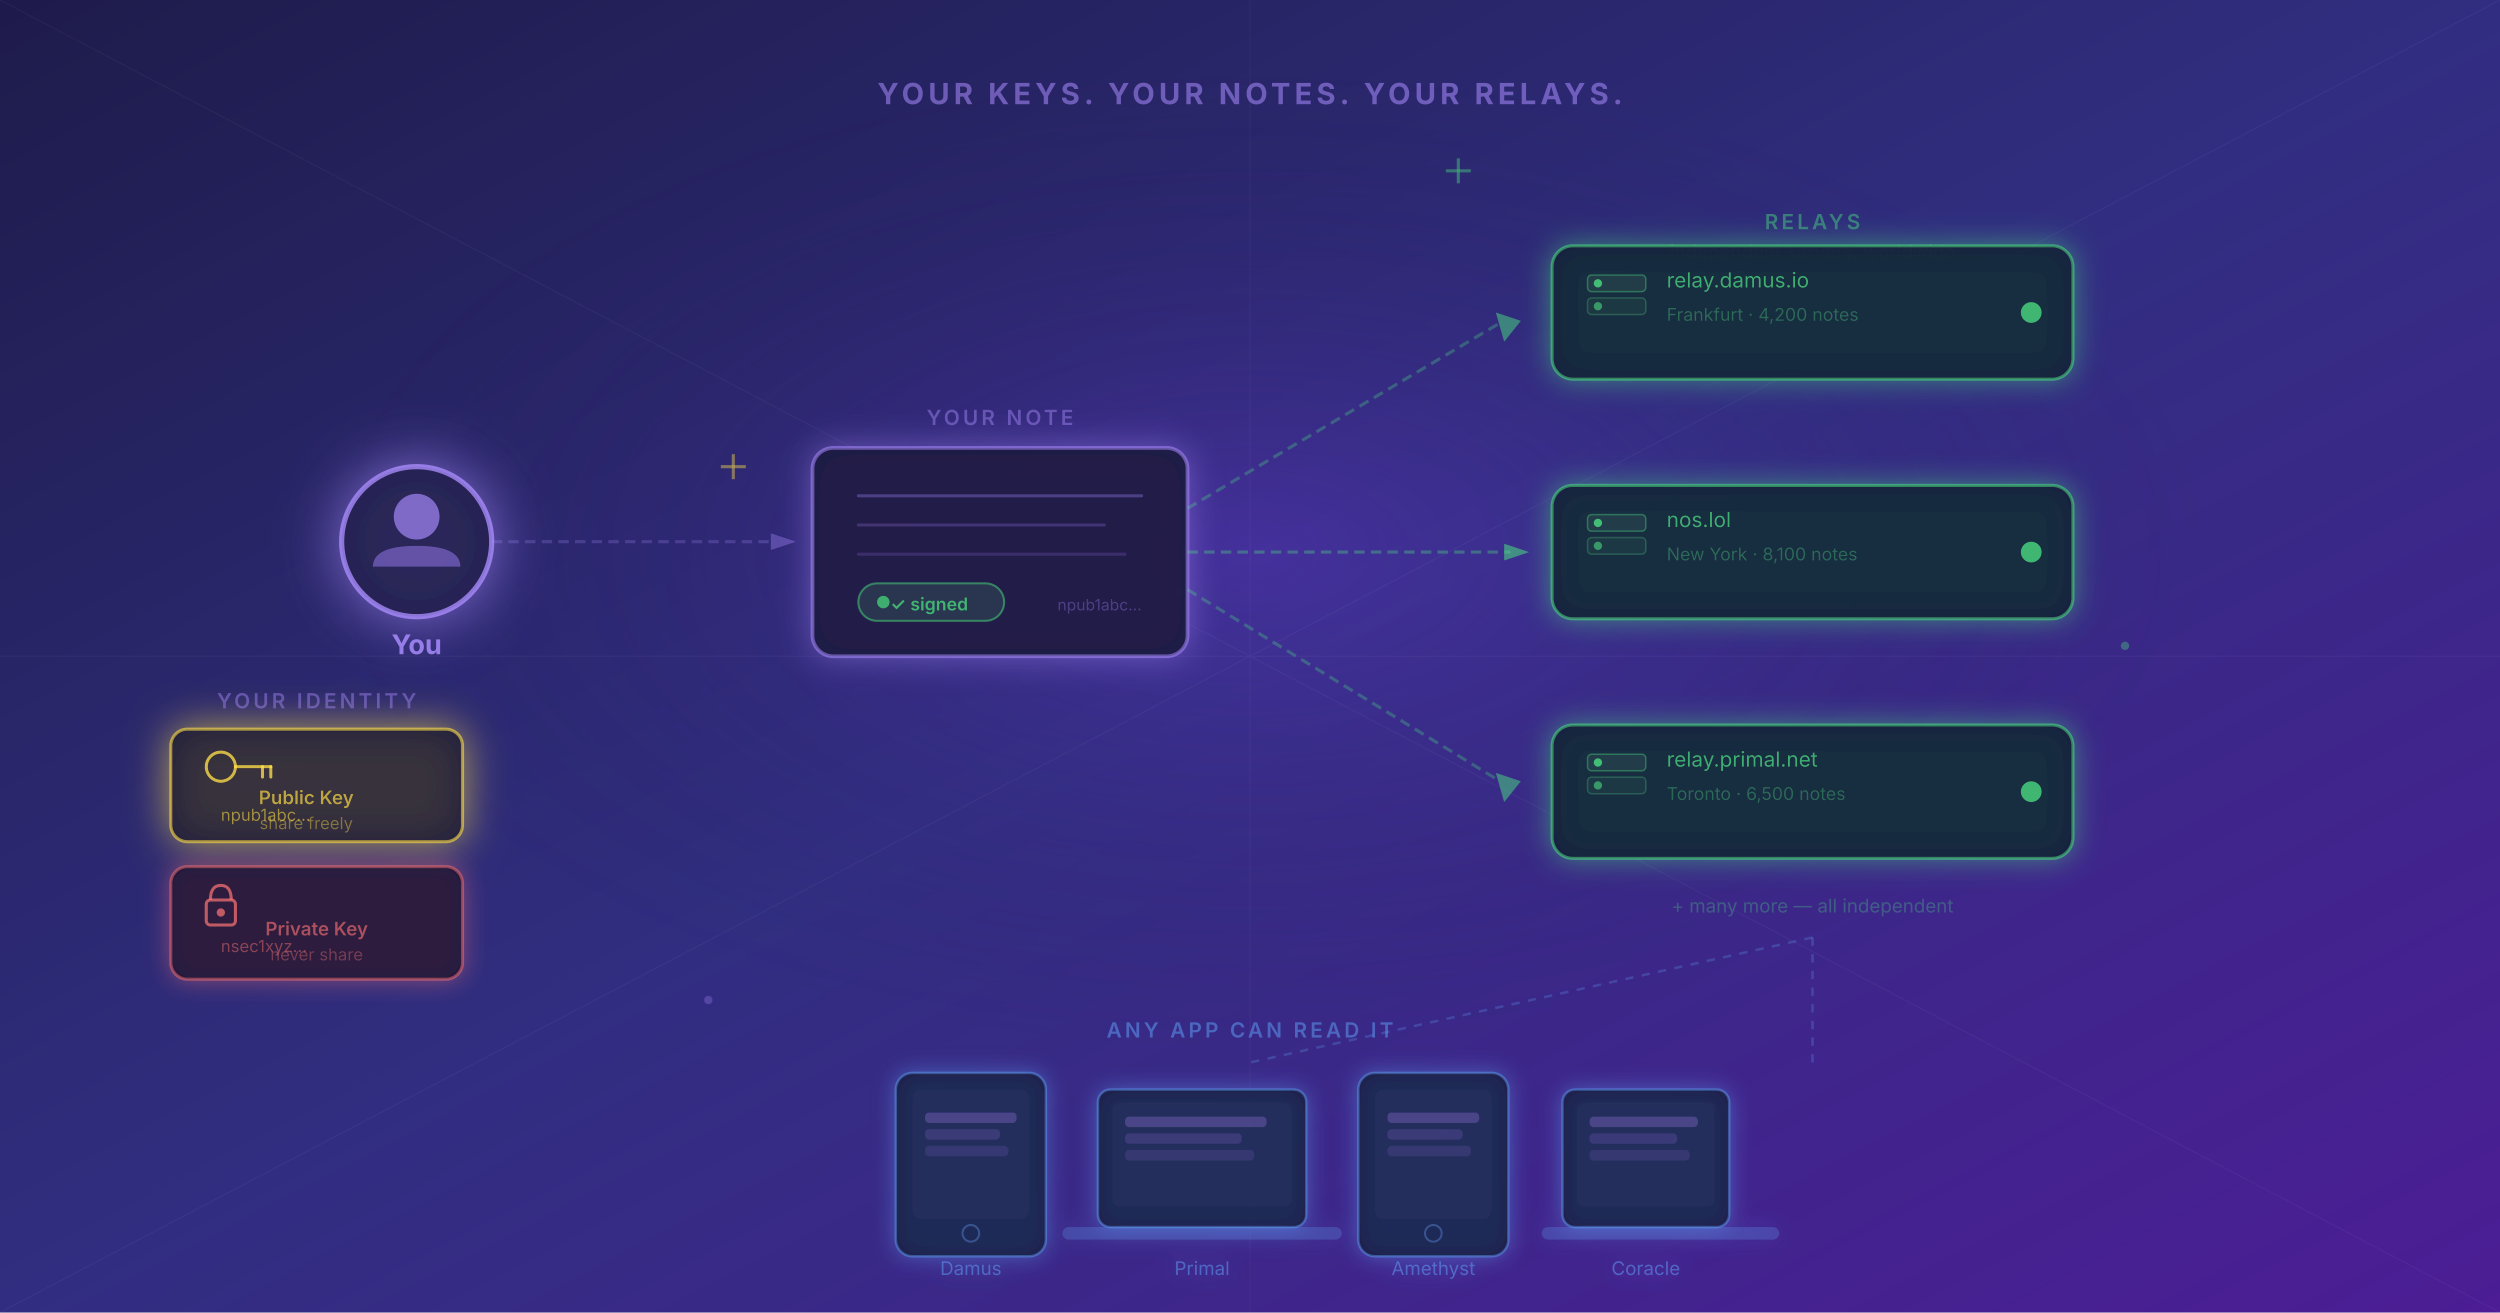
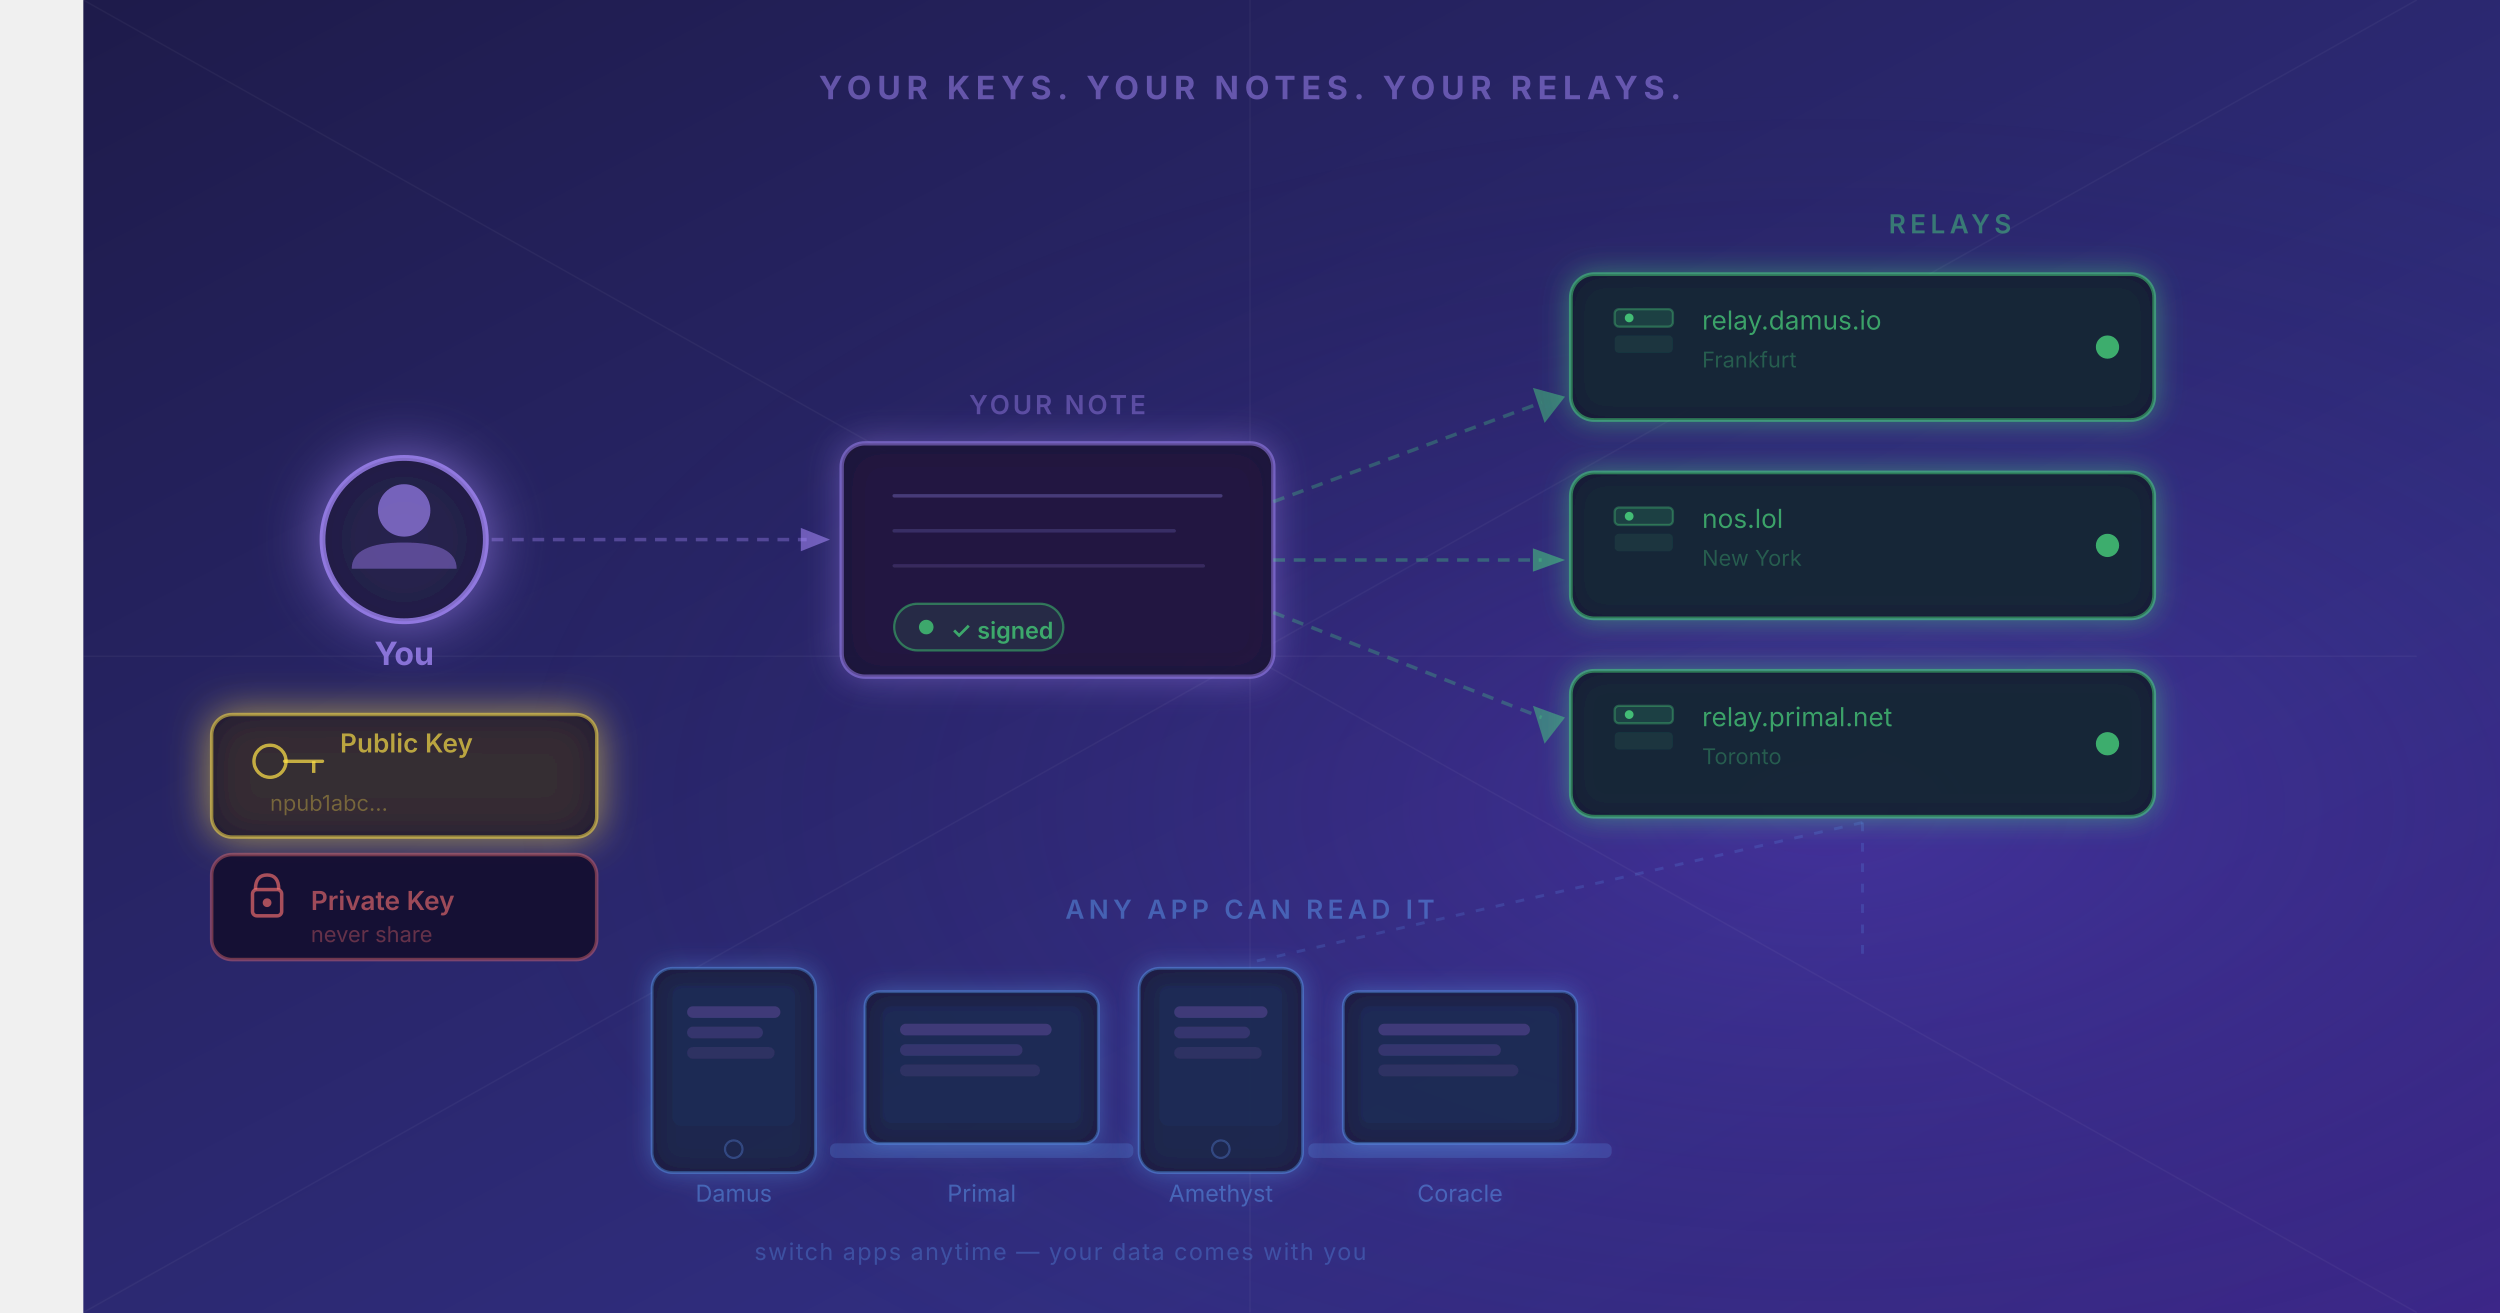
- <svg xmlns="http://www.w3.org/2000/svg" width="1200" height="630">
+ <svg xmlns="http://www.w3.org/2000/svg" width="1200" height="630" viewBox="0 0 800 450">
  <defs>
-     <linearGradient id="win-bg" x1="0%" y1="0%" x2="100%" y2="100%">
+     <linearGradient id="winf-bg" x1="0%" y1="0%" x2="100%" y2="100%">
      <stop offset="0%" style="stop-color:#1e1b4b;stop-opacity:1" />
      <stop offset="50%" style="stop-color:#312e81;stop-opacity:1" />
      <stop offset="100%" style="stop-color:#4c1d95;stop-opacity:1" />
    </linearGradient>
-     <radialGradient id="win-center-glow" cx="50%" cy="42%" r="38%">
-       <stop offset="0%" style="stop-color:#7c3aed;stop-opacity:0.28" />
+     <radialGradient id="winf-glow" cx="50%" cy="44%" r="40%">
+       <stop offset="0%" style="stop-color:#7c3aed;stop-opacity:0.25" />
      <stop offset="100%" style="stop-color:#1e1b4b;stop-opacity:0" />
    </radialGradient>
-     <filter id="win-user-glow" x="-50%" y="-50%" width="200%" height="200%">
-       <feDropShadow dx="0" dy="0" stdDeviation="14" flood-color="#a78bfa" flood-opacity="0.75" />
+     <filter id="winf-user" x="-50%" y="-50%" width="200%" height="200%">
+       <feDropShadow dx="0" dy="0" stdDeviation="10" flood-color="#a78bfa" flood-opacity="0.7" />
    </filter>
-     <filter id="win-key-glow" x="-60%" y="-60%" width="220%" height="220%">
-       <feDropShadow dx="0" dy="0" stdDeviation="10" flood-color="#fde047" flood-opacity="0.7" />
+     <filter id="winf-key" x="-60%" y="-60%" width="220%" height="220%">
+       <feDropShadow dx="0" dy="0" stdDeviation="7" flood-color="#fde047" flood-opacity="0.65" />
    </filter>
-     <filter id="win-note-glow" x="-40%" y="-40%" width="180%" height="180%">
-       <feDropShadow dx="0" dy="0" stdDeviation="8" flood-color="#a78bfa" flood-opacity="0.5" />
+     <filter id="winf-note" x="-40%" y="-40%" width="180%" height="180%">
+       <feDropShadow dx="0" dy="0" stdDeviation="6" flood-color="#a78bfa" flood-opacity="0.45" />
    </filter>
-     <filter id="win-relay-glow" x="-50%" y="-50%" width="200%" height="200%">
-       <feDropShadow dx="0" dy="0" stdDeviation="7" flood-color="#4ade80" flood-opacity="0.55" />
+     <filter id="winf-relay" x="-50%" y="-50%" width="200%" height="200%">
+       <feDropShadow dx="0" dy="0" stdDeviation="5" flood-color="#4ade80" flood-opacity="0.5" />
    </filter>
-     <filter id="win-app-glow" x="-50%" y="-50%" width="200%" height="200%">
-       <feDropShadow dx="0" dy="0" stdDeviation="5" flood-color="#60a5fa" flood-opacity="0.5" />
-     </filter>
-     <filter id="win-lock-glow" x="-60%" y="-60%" width="220%" height="220%">
-       <feDropShadow dx="0" dy="0" stdDeviation="6" flood-color="#f87171" flood-opacity="0.5" />
+     <filter id="winf-app" x="-50%" y="-50%" width="200%" height="200%">
+       <feDropShadow dx="0" dy="0" stdDeviation="4" flood-color="#60a5fa" flood-opacity="0.45" />
    </filter>
  </defs>
-   <rect width="1200" height="630" fill="url(#win-bg)" />
-   <rect width="1200" height="630" fill="url(#win-center-glow)" />
+   <rect width="1200" height="630" viewBox="0 0 800 450" fill="url(#winf-bg)" />
+   <rect width="1200" height="630" viewBox="0 0 800 450" fill="url(#winf-glow)" />
  <g opacity="0.04" stroke="white" stroke-width="0.5">
-     <line x1="0" y1="0" x2="1200" y2="630" />
-     <line x1="1200" y1="0" x2="0" y2="630" />
-     <line x1="0" y1="315" x2="1200" y2="315" />
-     <line x1="600" y1="0" x2="600" y2="630" />
+     <line x1="0" y1="0" x2="800" y2="450" />
+     <line x1="800" y1="0" x2="0" y2="450" />
+     <line x1="400" y1="0" x2="400" y2="450" />
+     <line x1="0" y1="225" x2="800" y2="225" />
  </g>
-   <g filter="url(#win-user-glow)">
-     <circle cx="200" cy="260" r="36" fill="rgba(30,27,75,0.95)" stroke="rgba(167,139,250,0.8)" stroke-width="2.5" />
-     <circle cx="200" cy="248" r="11" fill="rgba(167,139,250,0.7)" />
-     <path d="M179,272 Q179,262 200,262 Q221,262 221,272" fill="rgba(167,139,250,0.5)" />
+   <text x="400" y="34" font-family="'Inter', sans-serif" font-size="11" font-weight="700" fill="rgba(167,139,250,0.5)" text-anchor="middle" letter-spacing="2">YOUR KEYS. YOUR NOTES. YOUR RELAYS.</text>
+   <g filter="url(#winf-user)">
+     <circle cx="110" cy="185" r="28" fill="rgba(25,20,60,0.95)" stroke="rgba(167,139,250,0.75)" stroke-width="2" />
+     <circle cx="110" cy="175" r="9" fill="rgba(167,139,250,0.65)" />
+     <path d="M92,195 Q92,186 110,186 Q128,186 128,195" fill="rgba(167,139,250,0.45)" />
  </g>
-   <text x="200" y="314" font-family="'Inter', sans-serif" font-size="13" font-weight="700" fill="rgba(167,139,250,0.85)" text-anchor="middle">You</text>
-   <g filter="url(#win-key-glow)">
-     <rect x="82" y="350" width="140" height="54" rx="8" fill="rgba(25,20,60,0.95)" stroke="rgba(253,224,71,0.6)" stroke-width="1.5" />
-     <circle cx="106" cy="368" r="7" fill="none" stroke="rgba(253,224,71,0.8)" stroke-width="1.5" />
-     <line x1="113" y1="368" x2="130" y2="368" stroke="rgba(253,224,71,0.8)" stroke-width="1.5" stroke-linecap="round" />
-     <line x1="126" y1="368" x2="126" y2="373" stroke="rgba(253,224,71,0.8)" stroke-width="1.5" stroke-linecap="round" />
-     <line x1="130" y1="368" x2="130" y2="373" stroke="rgba(253,224,71,0.8)" stroke-width="1.5" stroke-linecap="round" />
-     <text x="106" y="394" font-family="'Inter', monospace" font-size="8" fill="rgba(253,224,71,0.6)" text-anchor="start">npub1abc…</text>
-     <text x="147" y="386" font-family="'Inter', sans-serif" font-size="9" font-weight="600" fill="rgba(253,224,71,0.7)" text-anchor="middle">Public Key</text>
-     <text x="147" y="398" font-family="'Inter', sans-serif" font-size="8" fill="rgba(253,224,71,0.45)" text-anchor="middle">share freely</text>
+   <text x="110" y="228" font-family="'Inter', sans-serif" font-size="11" font-weight="700" fill="rgba(167,139,250,0.75)" text-anchor="middle">You</text>
+   <g filter="url(#winf-key)">
+     <rect x="44" y="245" width="132" height="42" rx="7" fill="rgba(20,15,50,0.95)" stroke="rgba(253,224,71,0.55)" stroke-width="1.2" />
+     <circle cx="64" cy="261" r="5.5" fill="none" stroke="rgba(253,224,71,0.75)" stroke-width="1.2" />
+     <line x1="69" y1="261" x2="82" y2="261" stroke="rgba(253,224,71,0.75)" stroke-width="1.2" stroke-linecap="round" />
+     <line x1="79" y1="261" x2="79" y2="265" stroke="rgba(253,224,71,0.75)" stroke-width="1.2" />
+     <text x="88" y="258" font-family="'Inter', sans-serif" font-size="9" font-weight="600" fill="rgba(253,224,71,0.7)">Public Key</text>
+     <text x="64" y="278" font-family="'Inter', monospace" font-size="7.5" fill="rgba(253,224,71,0.4)" text-anchor="start">npub1abc…</text>
  </g>
-   <g filter="url(#win-lock-glow)">
-     <rect x="82" y="416" width="140" height="54" rx="8" fill="rgba(25,20,60,0.95)" stroke="rgba(248,113,113,0.5)" stroke-width="1.5" />
-     <rect x="99" y="432" width="14" height="12" rx="2" fill="none" stroke="rgba(248,113,113,0.75)" stroke-width="1.5" />
-     <path d="M101,432 Q101,425 106,425 Q111,425 111,432" fill="none" stroke="rgba(248,113,113,0.75)" stroke-width="1.5" />
-     <circle cx="106" cy="438" r="2" fill="rgba(248,113,113,0.75)" />
-     <text x="106" y="457" font-family="'Inter', monospace" font-size="8" fill="rgba(248,113,113,0.5)" text-anchor="start">nsec1xyz…</text>
-     <text x="152" y="449" font-family="'Inter', sans-serif" font-size="9" font-weight="600" fill="rgba(248,113,113,0.65)" text-anchor="middle">Private Key</text>
-     <text x="152" y="461" font-family="'Inter', sans-serif" font-size="8" fill="rgba(248,113,113,0.4)" text-anchor="middle">never share</text>
+   <rect x="44" y="293" width="132" height="36" rx="7" fill="rgba(20,15,50,0.95)" stroke="rgba(248,113,113,0.4)" stroke-width="1.2" />
+   <rect x="58" y="305" width="10" height="9" rx="1.5" fill="none" stroke="rgba(248,113,113,0.65)" stroke-width="1.2" />
+   <path d="M59,305 Q59,300 63,300 Q67,300 67,305" fill="none" stroke="rgba(248,113,113,0.65)" stroke-width="1.2" />
+   <circle cx="63" cy="309.5" r="1.5" fill="rgba(248,113,113,0.65)" />
+   <text x="78" y="312" font-family="'Inter', sans-serif" font-size="9" font-weight="600" fill="rgba(248,113,113,0.6)">Private Key</text>
+   <text x="78" y="323" font-family="'Inter', sans-serif" font-size="7.5" fill="rgba(248,113,113,0.35)">never share</text>
+   <line x1="140" y1="185" x2="248" y2="185" stroke="rgba(167,139,250,0.35)" stroke-width="1.2" stroke-dasharray="4,3" />
+   <polygon points="246,181 256,185 246,189" fill="rgba(167,139,250,0.55)" />
+   <g filter="url(#winf-note)">
+     <rect x="260" y="152" width="148" height="80" rx="8" fill="rgba(20,15,50,0.95)" stroke="rgba(167,139,250,0.5)" stroke-width="1.5" />
+     <line x1="278" y1="170" x2="390" y2="170" stroke="rgba(167,139,250,0.32)" stroke-width="1.2" stroke-linecap="round" />
+     <line x1="278" y1="182" x2="374" y2="182" stroke="rgba(167,139,250,0.22)" stroke-width="1.2" stroke-linecap="round" />
+     <line x1="278" y1="194" x2="384" y2="194" stroke="rgba(167,139,250,0.18)" stroke-width="1.2" stroke-linecap="round" />
+     <rect x="278" y="207" width="58" height="16" rx="8" fill="rgba(74,222,128,0.12)" stroke="rgba(74,222,128,0.45)" stroke-width="0.8" />
+     <circle cx="289" cy="215" r="2.5" fill="rgba(74,222,128,0.7)" />
+     <text x="315" y="219" font-family="'Inter', sans-serif" font-size="8" font-weight="600" fill="rgba(74,222,128,0.7)" text-anchor="middle">✓ signed</text>
  </g>
-   <text x="152" y="340" font-family="'Inter', sans-serif" font-size="10" font-weight="600" fill="rgba(167,139,250,0.45)" text-anchor="middle" letter-spacing="1.5">YOUR IDENTITY</text>
-   <g opacity="0.6">
-     <line x1="236" y1="260" x2="370" y2="260" stroke="rgba(167,139,250,0.4)" stroke-width="1.5" stroke-dasharray="5,3" />
-     <polygon points="370,256 382,260 370,264" fill="rgba(167,139,250,0.6)" />
+   <text x="334" y="142" font-family="'Inter', sans-serif" font-size="9" font-weight="600" fill="rgba(167,139,250,0.4)" text-anchor="middle" letter-spacing="1">YOUR NOTE</text>
+   <line x1="408" y1="172" x2="500" y2="138" stroke="rgba(74,222,128,0.28)" stroke-width="1.2" stroke-dasharray="4,3" />
+   <polygon points="497,133 508,136 501,145" fill="rgba(74,222,128,0.45)" />
+   <line x1="408" y1="192" x2="500" y2="192" stroke="rgba(74,222,128,0.32)" stroke-width="1.2" stroke-dasharray="4,3" />
+   <polygon points="497,188 508,192 497,196" fill="rgba(74,222,128,0.5)" />
+   <line x1="408" y1="210" x2="500" y2="246" stroke="rgba(74,222,128,0.28)" stroke-width="1.2" stroke-dasharray="4,3" />
+   <polygon points="497,242 508,246 501,255" fill="rgba(74,222,128,0.45)" />
+   <text x="640" y="80" font-family="'Inter', sans-serif" font-size="9" font-weight="600" fill="rgba(74,222,128,0.45)" text-anchor="middle" letter-spacing="1.5">RELAYS</text>
+   <g filter="url(#winf-relay)">
+     <rect x="510" y="94" width="200" height="50" rx="8" fill="rgba(20,15,50,0.95)" stroke="rgba(74,222,128,0.5)" stroke-width="1.3" />
+     <rect x="525" y="106" width="20" height="6" rx="1.5" fill="rgba(74,222,128,0.2)" stroke="rgba(74,222,128,0.35)" stroke-width="0.8" />
+     <rect x="525" y="115" width="20" height="6" rx="1.5" fill="rgba(74,222,128,0.12)" />
+     <circle cx="530" cy="109" r="1.5" fill="rgba(74,222,128,0.8)" />
+     <text x="555" y="113" font-family="'Inter', monospace" font-size="9" fill="rgba(74,222,128,0.7)">relay.damus.io</text>
+     <text x="555" y="126" font-family="'Inter', sans-serif" font-size="7.5" fill="rgba(74,222,128,0.35)">Frankfurt</text>
+     <circle cx="694" cy="119" r="4" fill="rgba(74,222,128,0.75)" />
  </g>
-   <g filter="url(#win-note-glow)">
-     <rect x="390" y="215" width="180" height="100" rx="10" fill="rgba(25,20,60,0.95)" stroke="rgba(167,139,250,0.55)" stroke-width="1.8" />
-     <line x1="412" y1="238" x2="548" y2="238" stroke="rgba(167,139,250,0.35)" stroke-width="1.5" stroke-linecap="round" />
-     <line x1="412" y1="252" x2="530" y2="252" stroke="rgba(167,139,250,0.25)" stroke-width="1.5" stroke-linecap="round" />
-     <line x1="412" y1="266" x2="540" y2="266" stroke="rgba(167,139,250,0.2)" stroke-width="1.5" stroke-linecap="round" />
-     <rect x="412" y="280" width="70" height="18" rx="9" fill="rgba(74,222,128,0.15)" stroke="rgba(74,222,128,0.5)" stroke-width="1" />
-     <circle cx="424" cy="289" r="3" fill="rgba(74,222,128,0.7)" />
-     <text x="446" y="293" font-family="'Inter', sans-serif" font-size="8.5" font-weight="600" fill="rgba(74,222,128,0.75)" text-anchor="middle">✓ signed</text>
-     <text x="548" y="293" font-family="'Inter', monospace" font-size="7.5" fill="rgba(167,139,250,0.35)" text-anchor="end">npub1abc…</text>
+   <g filter="url(#winf-relay)">
+     <rect x="510" y="162" width="200" height="50" rx="8" fill="rgba(20,15,50,0.95)" stroke="rgba(74,222,128,0.5)" stroke-width="1.3" />
+     <rect x="525" y="174" width="20" height="6" rx="1.5" fill="rgba(74,222,128,0.2)" stroke="rgba(74,222,128,0.35)" stroke-width="0.8" />
+     <rect x="525" y="183" width="20" height="6" rx="1.5" fill="rgba(74,222,128,0.12)" />
+     <circle cx="530" cy="177" r="1.5" fill="rgba(74,222,128,0.8)" />
+     <text x="555" y="181" font-family="'Inter', monospace" font-size="9" fill="rgba(74,222,128,0.7)">nos.lol</text>
+     <text x="555" y="194" font-family="'Inter', sans-serif" font-size="7.5" fill="rgba(74,222,128,0.35)">New York</text>
+     <circle cx="694" cy="187" r="4" fill="rgba(74,222,128,0.75)" />
  </g>
-   <text x="480" y="204" font-family="'Inter', sans-serif" font-size="10" font-weight="600" fill="rgba(167,139,250,0.45)" text-anchor="middle" letter-spacing="1.5">YOUR NOTE</text>
-   <line x1="570" y1="244" x2="720" y2="155" stroke="rgba(74,222,128,0.3)" stroke-width="1.5" stroke-dasharray="5,3" />
-   <polygon points="718,150 730,154 722,164" fill="rgba(74,222,128,0.5)" />
-   <line x1="570" y1="265" x2="725" y2="265" stroke="rgba(74,222,128,0.35)" stroke-width="1.5" stroke-dasharray="5,3" />
-   <polygon points="722,261 734,265 722,269" fill="rgba(74,222,128,0.55)" />
-   <line x1="570" y1="283" x2="720" y2="375" stroke="rgba(74,222,128,0.3)" stroke-width="1.5" stroke-dasharray="5,3" />
-   <polygon points="718,371 730,375 722,385" fill="rgba(74,222,128,0.5)" />
-   <text x="870" y="110" font-family="'Inter', sans-serif" font-size="10" font-weight="600" fill="rgba(74,222,128,0.45)" text-anchor="middle" letter-spacing="1.5">RELAYS</text>
-   <text x="870" y="124" font-family="'Inter', sans-serif" font-size="9" fill="rgba(74,222,128,0.3)" text-anchor="middle">independent servers, worldwide</text>
-   <g filter="url(#win-relay-glow)">
-     <rect x="745" y="118" width="250" height="64" rx="10" fill="rgba(25,20,60,0.95)" stroke="rgba(74,222,128,0.55)" stroke-width="1.5" />
-     <rect x="762" y="132" width="28" height="8" rx="2" fill="rgba(74,222,128,0.15)" stroke="rgba(74,222,128,0.4)" stroke-width="0.8" />
-     <rect x="762" y="143" width="28" height="8" rx="2" fill="rgba(74,222,128,0.1)" stroke="rgba(74,222,128,0.3)" stroke-width="0.8" />
-     <circle cx="767" cy="136" r="2" fill="rgba(74,222,128,0.8)" />
-     <circle cx="767" cy="147" r="2" fill="rgba(74,222,128,0.6)" />
-     <text x="800" y="138" font-family="'Inter', monospace" font-size="10" fill="rgba(74,222,128,0.75)">relay.damus.io</text>
-     <text x="800" y="154" font-family="'Inter', sans-serif" font-size="8.5" fill="rgba(74,222,128,0.4)">Frankfurt · 4,200 notes</text>
-     <circle cx="975" cy="150" r="5" fill="rgba(74,222,128,0.8)" />
+   <g filter="url(#winf-relay)">
+     <rect x="510" y="230" width="200" height="50" rx="8" fill="rgba(20,15,50,0.95)" stroke="rgba(74,222,128,0.5)" stroke-width="1.3" />
+     <rect x="525" y="242" width="20" height="6" rx="1.5" fill="rgba(74,222,128,0.2)" stroke="rgba(74,222,128,0.35)" stroke-width="0.8" />
+     <rect x="525" y="251" width="20" height="6" rx="1.5" fill="rgba(74,222,128,0.12)" />
+     <circle cx="530" cy="245" r="1.5" fill="rgba(74,222,128,0.8)" />
+     <text x="555" y="249" font-family="'Inter', monospace" font-size="9" fill="rgba(74,222,128,0.7)">relay.primal.net</text>
+     <text x="555" y="262" font-family="'Inter', sans-serif" font-size="7.5" fill="rgba(74,222,128,0.35)">Toronto</text>
+     <circle cx="694" cy="255" r="4" fill="rgba(74,222,128,0.75)" />
  </g>
-   <g filter="url(#win-relay-glow)">
-     <rect x="745" y="233" width="250" height="64" rx="10" fill="rgba(25,20,60,0.95)" stroke="rgba(74,222,128,0.55)" stroke-width="1.5" />
-     <rect x="762" y="247" width="28" height="8" rx="2" fill="rgba(74,222,128,0.15)" stroke="rgba(74,222,128,0.4)" stroke-width="0.8" />
-     <rect x="762" y="258" width="28" height="8" rx="2" fill="rgba(74,222,128,0.1)" stroke="rgba(74,222,128,0.3)" stroke-width="0.8" />
-     <circle cx="767" cy="251" r="2" fill="rgba(74,222,128,0.8)" />
-     <circle cx="767" cy="262" r="2" fill="rgba(74,222,128,0.6)" />
-     <text x="800" y="253" font-family="'Inter', monospace" font-size="10" fill="rgba(74,222,128,0.75)">nos.lol</text>
-     <text x="800" y="269" font-family="'Inter', sans-serif" font-size="8.5" fill="rgba(74,222,128,0.4)">New York · 8,100 notes</text>
-     <circle cx="975" cy="265" r="5" fill="rgba(74,222,128,0.8)" />
+   <text x="400" y="315" font-family="'Inter', sans-serif" font-size="9" font-weight="600" fill="rgba(96,165,250,0.45)" text-anchor="middle" letter-spacing="1.5">ANY APP CAN READ IT</text>
+   <line x1="610" y1="282" x2="400" y2="330" stroke="rgba(96,165,250,0.18)" stroke-width="1" stroke-dasharray="3,4" />
+   <line x1="610" y1="282" x2="610" y2="330" stroke="rgba(96,165,250,0.18)" stroke-width="1" stroke-dasharray="3,4" />
+   <g filter="url(#winf-app)">
+     <rect x="195" y="332" width="56" height="70" rx="7" fill="rgba(20,15,50,0.9)" stroke="rgba(96,165,250,0.4)" stroke-width="1" />
+     <rect x="202" y="338" width="42" height="48" rx="3" fill="rgba(96,165,250,0.06)" />
+     <rect x="207" y="345" width="32" height="4" rx="2" fill="rgba(167,139,250,0.25)" />
+     <rect x="207" y="352" width="26" height="4" rx="2" fill="rgba(167,139,250,0.18)" />
+     <rect x="207" y="359" width="30" height="4" rx="2" fill="rgba(167,139,250,0.12)" />
+     <circle cx="223" cy="394" r="3" fill="none" stroke="rgba(96,165,250,0.35)" stroke-width="0.8" />
+     <text x="223" y="412" font-family="'Inter', sans-serif" font-size="8" fill="rgba(96,165,250,0.45)" text-anchor="middle">Damus</text>
  </g>
-   <g filter="url(#win-relay-glow)">
-     <rect x="745" y="348" width="250" height="64" rx="10" fill="rgba(25,20,60,0.95)" stroke="rgba(74,222,128,0.55)" stroke-width="1.5" />
-     <rect x="762" y="362" width="28" height="8" rx="2" fill="rgba(74,222,128,0.15)" stroke="rgba(74,222,128,0.4)" stroke-width="0.8" />
-     <rect x="762" y="373" width="28" height="8" rx="2" fill="rgba(74,222,128,0.1)" stroke="rgba(74,222,128,0.3)" stroke-width="0.8" />
-     <circle cx="767" cy="366" r="2" fill="rgba(74,222,128,0.8)" />
-     <circle cx="767" cy="377" r="2" fill="rgba(74,222,128,0.6)" />
-     <text x="800" y="368" font-family="'Inter', monospace" font-size="10" fill="rgba(74,222,128,0.75)">relay.primal.net</text>
-     <text x="800" y="384" font-family="'Inter', sans-serif" font-size="8.5" fill="rgba(74,222,128,0.4)">Toronto · 6,500 notes</text>
-     <circle cx="975" cy="380" r="5" fill="rgba(74,222,128,0.8)" />
+   <g filter="url(#winf-app)">
+     <rect x="268" y="340" width="80" height="52" rx="5" fill="rgba(20,15,50,0.9)" stroke="rgba(96,165,250,0.4)" stroke-width="1" />
+     <rect x="274" y="345" width="68" height="40" rx="3" fill="rgba(96,165,250,0.06)" />
+     <rect x="280" y="351" width="52" height="4" rx="2" fill="rgba(167,139,250,0.25)" />
+     <rect x="280" y="358" width="42" height="4" rx="2" fill="rgba(167,139,250,0.18)" />
+     <rect x="280" y="365" width="48" height="4" rx="2" fill="rgba(167,139,250,0.12)" />
+     <rect x="256" y="392" width="104" height="5" rx="2" fill="rgba(96,165,250,0.2)" />
+     <text x="308" y="412" font-family="'Inter', sans-serif" font-size="8" fill="rgba(96,165,250,0.45)" text-anchor="middle">Primal</text>
  </g>
-   <text x="870" y="438" font-family="'Inter', sans-serif" font-size="9" fill="rgba(74,222,128,0.3)" text-anchor="middle">+ many more — all independent</text>
-   <line x1="870" y1="450" x2="600" y2="510" stroke="rgba(96,165,250,0.25)" stroke-width="1.2" stroke-dasharray="4,4" />
-   <line x1="870" y1="450" x2="870" y2="510" stroke="rgba(96,165,250,0.25)" stroke-width="1.2" stroke-dasharray="4,4" />
-   <text x="600" y="498" font-family="'Inter', sans-serif" font-size="10" font-weight="600" fill="rgba(96,165,250,0.5)" text-anchor="middle" letter-spacing="1.5">ANY APP CAN READ IT</text>
-   <g filter="url(#win-app-glow)">
-     <rect x="430" y="515" width="72" height="88" rx="8" fill="rgba(25,20,60,0.9)" stroke="rgba(96,165,250,0.45)" stroke-width="1.2" />
-     <rect x="438" y="523" width="56" height="62" rx="4" fill="rgba(96,165,250,0.07)" />
-     <rect x="444" y="534" width="44" height="5" rx="2" fill="rgba(167,139,250,0.3)" />
-     <rect x="444" y="542" width="36" height="5" rx="2" fill="rgba(167,139,250,0.2)" />
-     <rect x="444" y="550" width="40" height="5" rx="2" fill="rgba(167,139,250,0.15)" />
-     <circle cx="466" cy="592" r="4" fill="none" stroke="rgba(96,165,250,0.4)" stroke-width="1" />
-     <text x="466" y="612" font-family="'Inter', sans-serif" font-size="9" fill="rgba(96,165,250,0.5)" text-anchor="middle">Damus</text>
+   <g filter="url(#winf-app)">
+     <rect x="362" y="332" width="56" height="70" rx="7" fill="rgba(20,15,50,0.9)" stroke="rgba(96,165,250,0.4)" stroke-width="1" />
+     <rect x="369" y="338" width="42" height="48" rx="3" fill="rgba(96,165,250,0.06)" />
+     <rect x="374" y="345" width="32" height="4" rx="2" fill="rgba(167,139,250,0.25)" />
+     <rect x="374" y="352" width="26" height="4" rx="2" fill="rgba(167,139,250,0.18)" />
+     <rect x="374" y="359" width="30" height="4" rx="2" fill="rgba(167,139,250,0.12)" />
+     <circle cx="390" cy="394" r="3" fill="none" stroke="rgba(96,165,250,0.35)" stroke-width="0.8" />
+     <text x="390" y="412" font-family="'Inter', sans-serif" font-size="8" fill="rgba(96,165,250,0.45)" text-anchor="middle">Amethyst</text>
  </g>
-   <g filter="url(#win-app-glow)">
-     <rect x="527" y="523" width="100" height="66" rx="6" fill="rgba(25,20,60,0.9)" stroke="rgba(96,165,250,0.45)" stroke-width="1.2" />
-     <rect x="534" y="529" width="86" height="50" rx="3" fill="rgba(96,165,250,0.07)" />
-     <rect x="540" y="536" width="68" height="5" rx="2" fill="rgba(167,139,250,0.3)" />
-     <rect x="540" y="544" width="56" height="5" rx="2" fill="rgba(167,139,250,0.2)" />
-     <rect x="540" y="552" width="62" height="5" rx="2" fill="rgba(167,139,250,0.15)" />
-     <rect x="510" y="589" width="134" height="6" rx="3" fill="rgba(96,165,250,0.25)" />
-     <text x="577" y="612" font-family="'Inter', sans-serif" font-size="9" fill="rgba(96,165,250,0.5)" text-anchor="middle">Primal</text>
+   <g filter="url(#winf-app)">
+     <rect x="432" y="340" width="80" height="52" rx="5" fill="rgba(20,15,50,0.9)" stroke="rgba(96,165,250,0.4)" stroke-width="1" />
+     <rect x="438" y="345" width="68" height="40" rx="3" fill="rgba(96,165,250,0.06)" />
+     <rect x="444" y="351" width="52" height="4" rx="2" fill="rgba(167,139,250,0.25)" />
+     <rect x="444" y="358" width="42" height="4" rx="2" fill="rgba(167,139,250,0.18)" />
+     <rect x="444" y="365" width="48" height="4" rx="2" fill="rgba(167,139,250,0.12)" />
+     <rect x="420" y="392" width="104" height="5" rx="2" fill="rgba(96,165,250,0.2)" />
+     <text x="472" y="412" font-family="'Inter', sans-serif" font-size="8" fill="rgba(96,165,250,0.45)" text-anchor="middle">Coracle</text>
  </g>
-   <g filter="url(#win-app-glow)">
-     <rect x="652" y="515" width="72" height="88" rx="8" fill="rgba(25,20,60,0.9)" stroke="rgba(96,165,250,0.45)" stroke-width="1.2" />
-     <rect x="660" y="523" width="56" height="62" rx="4" fill="rgba(96,165,250,0.07)" />
-     <rect x="666" y="534" width="44" height="5" rx="2" fill="rgba(167,139,250,0.3)" />
-     <rect x="666" y="542" width="36" height="5" rx="2" fill="rgba(167,139,250,0.2)" />
-     <rect x="666" y="550" width="40" height="5" rx="2" fill="rgba(167,139,250,0.15)" />
-     <circle cx="688" cy="592" r="4" fill="none" stroke="rgba(96,165,250,0.4)" stroke-width="1" />
-     <text x="688" y="612" font-family="'Inter', sans-serif" font-size="9" fill="rgba(96,165,250,0.5)" text-anchor="middle">Amethyst</text>
-   </g>
-   <g filter="url(#win-app-glow)">
-     <rect x="750" y="523" width="80" height="66" rx="6" fill="rgba(25,20,60,0.9)" stroke="rgba(96,165,250,0.45)" stroke-width="1.2" />
-     <rect x="757" y="529" width="66" height="50" rx="3" fill="rgba(96,165,250,0.07)" />
-     <rect x="763" y="536" width="52" height="5" rx="2" fill="rgba(167,139,250,0.3)" />
-     <rect x="763" y="544" width="42" height="5" rx="2" fill="rgba(167,139,250,0.2)" />
-     <rect x="763" y="552" width="48" height="5" rx="2" fill="rgba(167,139,250,0.15)" />
-     <rect x="740" y="589" width="114" height="6" rx="3" fill="rgba(96,165,250,0.25)" />
-     <text x="790" y="612" font-family="'Inter', sans-serif" font-size="9" fill="rgba(96,165,250,0.5)" text-anchor="middle">Coracle</text>
-   </g>
-   <text x="600" y="50" font-family="'Inter', sans-serif" font-size="14" font-weight="700" fill="rgba(167,139,250,0.55)" text-anchor="middle" letter-spacing="2">YOUR KEYS. YOUR NOTES. YOUR RELAYS.</text>
-   <g opacity="0.7">
-     <line x1="352" y1="230" x2="352" y2="218" stroke="rgba(253,224,71,0.6)" stroke-width="1.5" />
-     <line x1="346" y1="224" x2="358" y2="224" stroke="rgba(253,224,71,0.6)" stroke-width="1.5" />
-     <line x1="700" y1="88" x2="700" y2="76" stroke="rgba(74,222,128,0.6)" stroke-width="1.5" />
-     <line x1="694" y1="82" x2="706" y2="82" stroke="rgba(74,222,128,0.6)" stroke-width="1.5" />
-     <circle cx="1020" cy="310" r="2" fill="rgba(74,222,128,0.5)" />
-     <circle cx="340" cy="480" r="2" fill="rgba(167,139,250,0.4)" />
-   </g>
+   <text x="335" y="432" font-family="'Inter', sans-serif" font-size="8" fill="rgba(96,165,250,0.3)" text-anchor="middle" letter-spacing="0.5">switch apps anytime — your data comes with you</text>
</svg>
